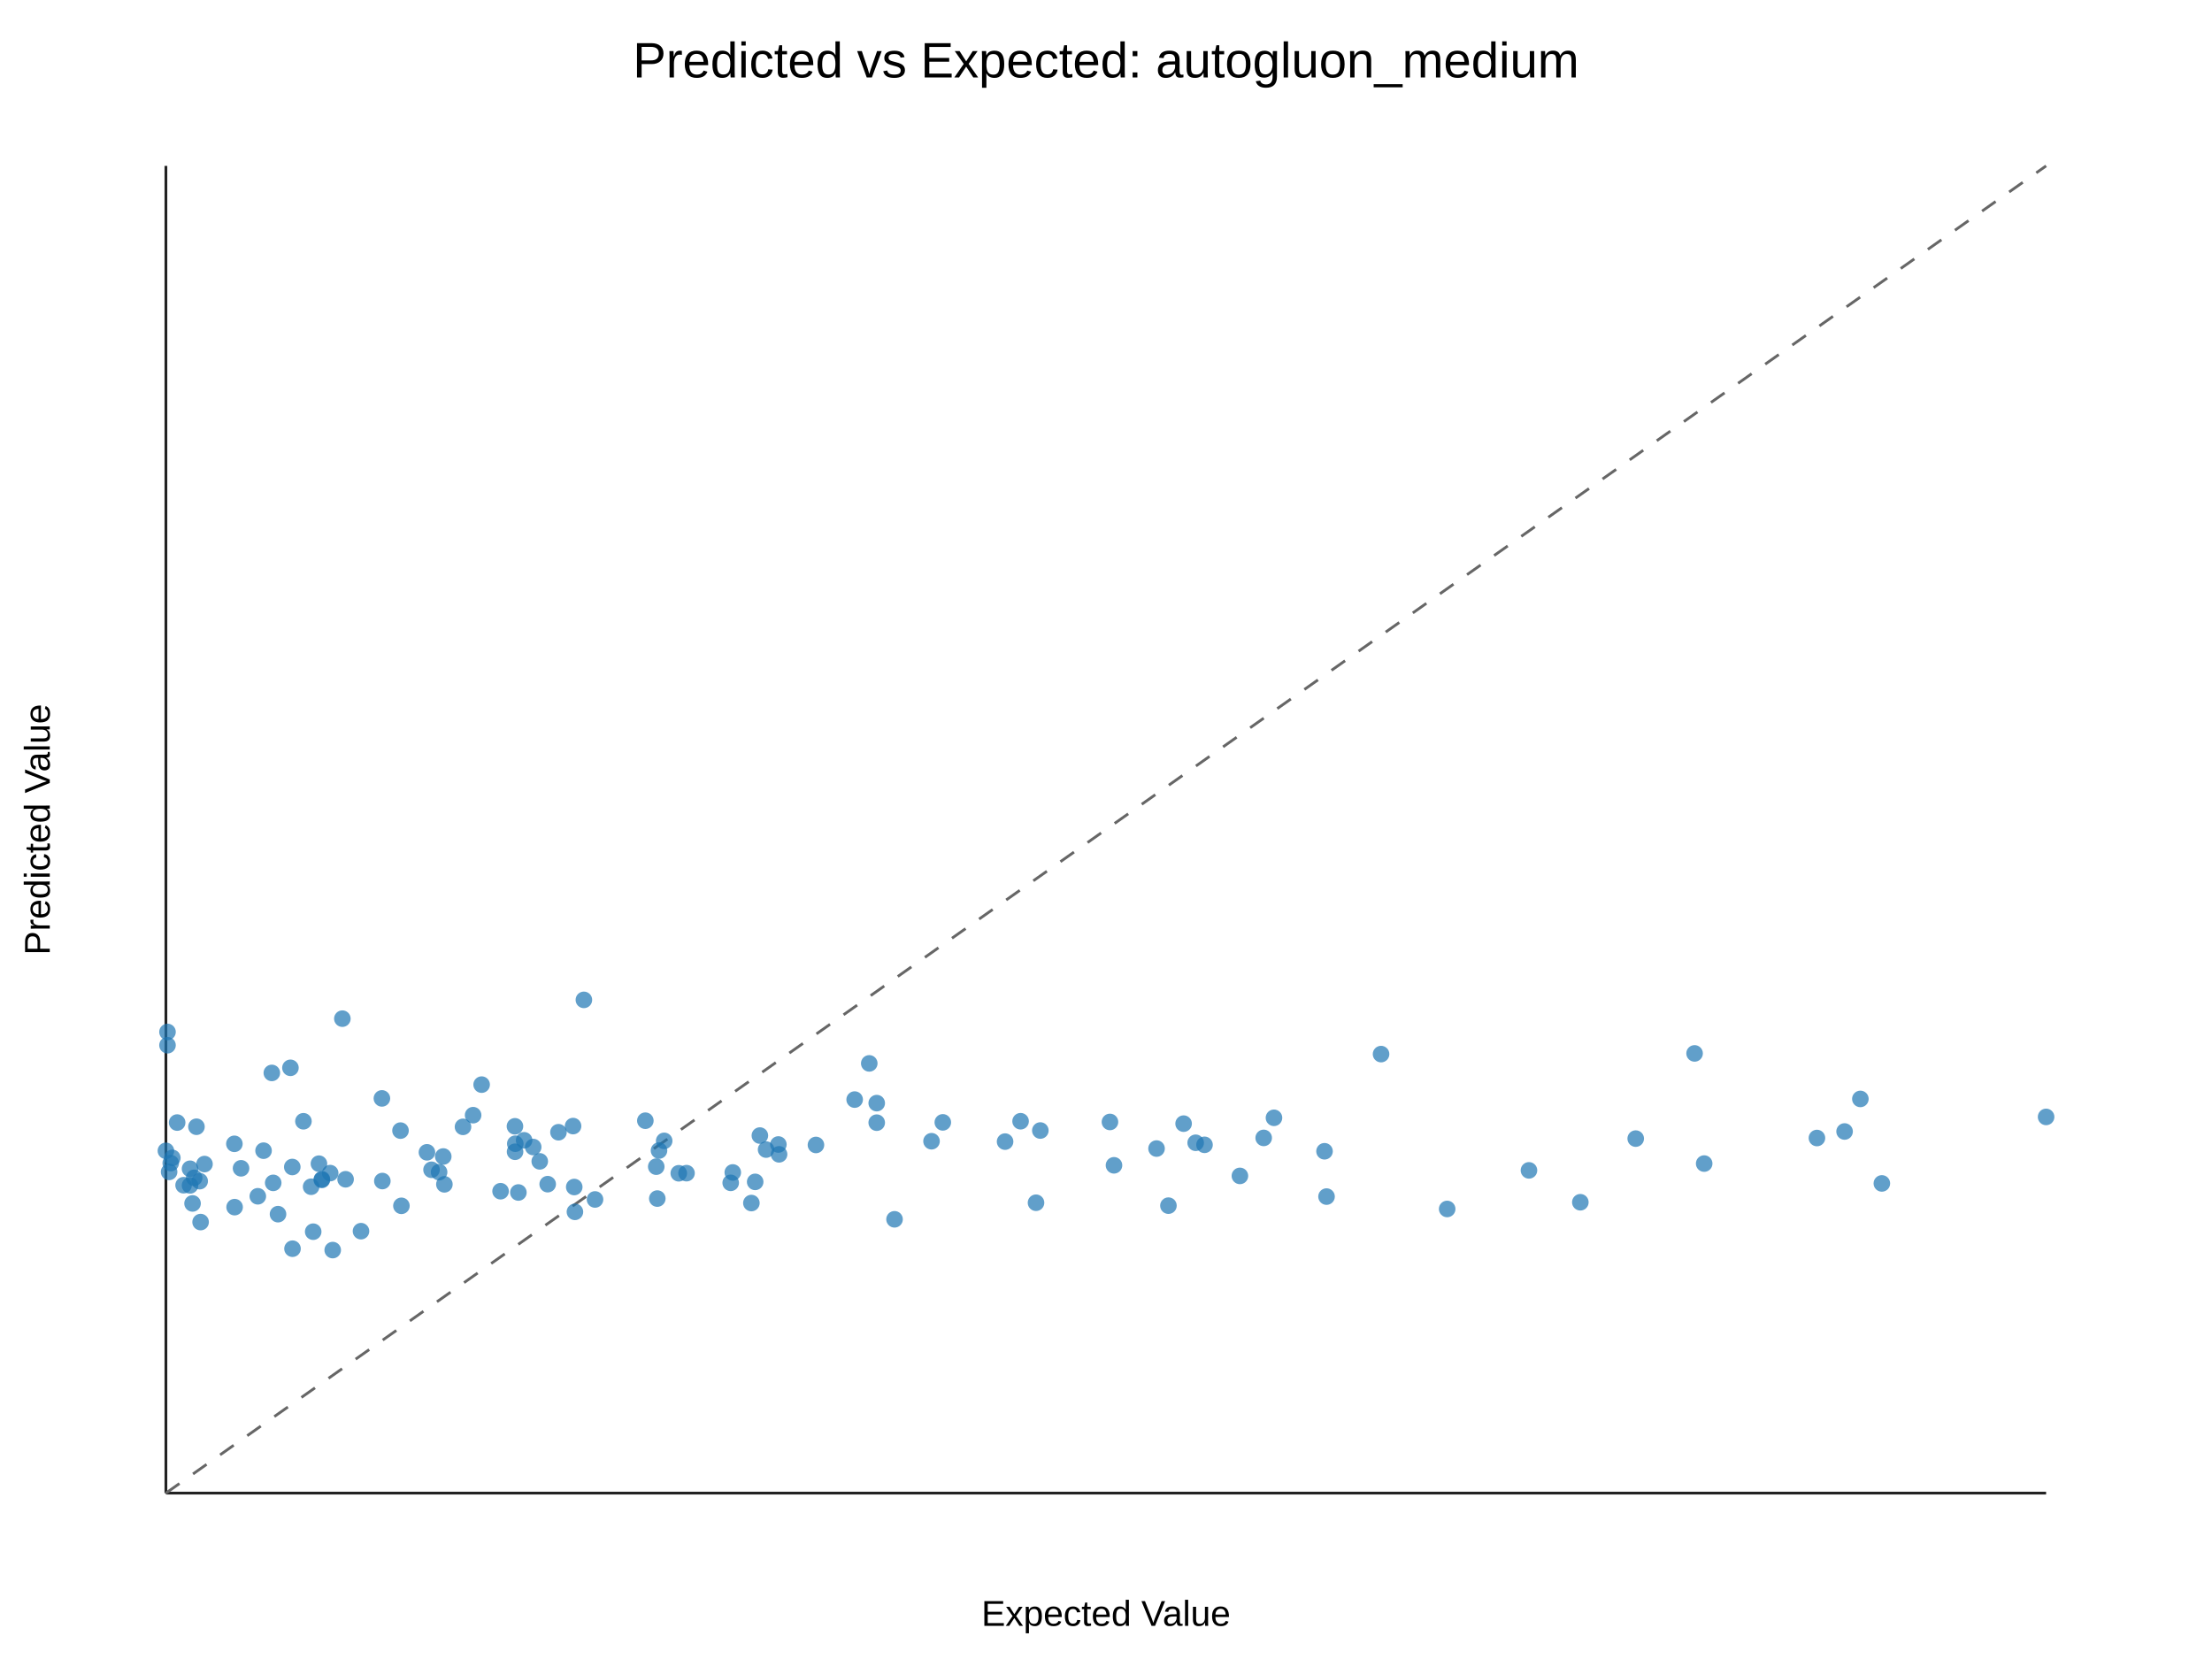
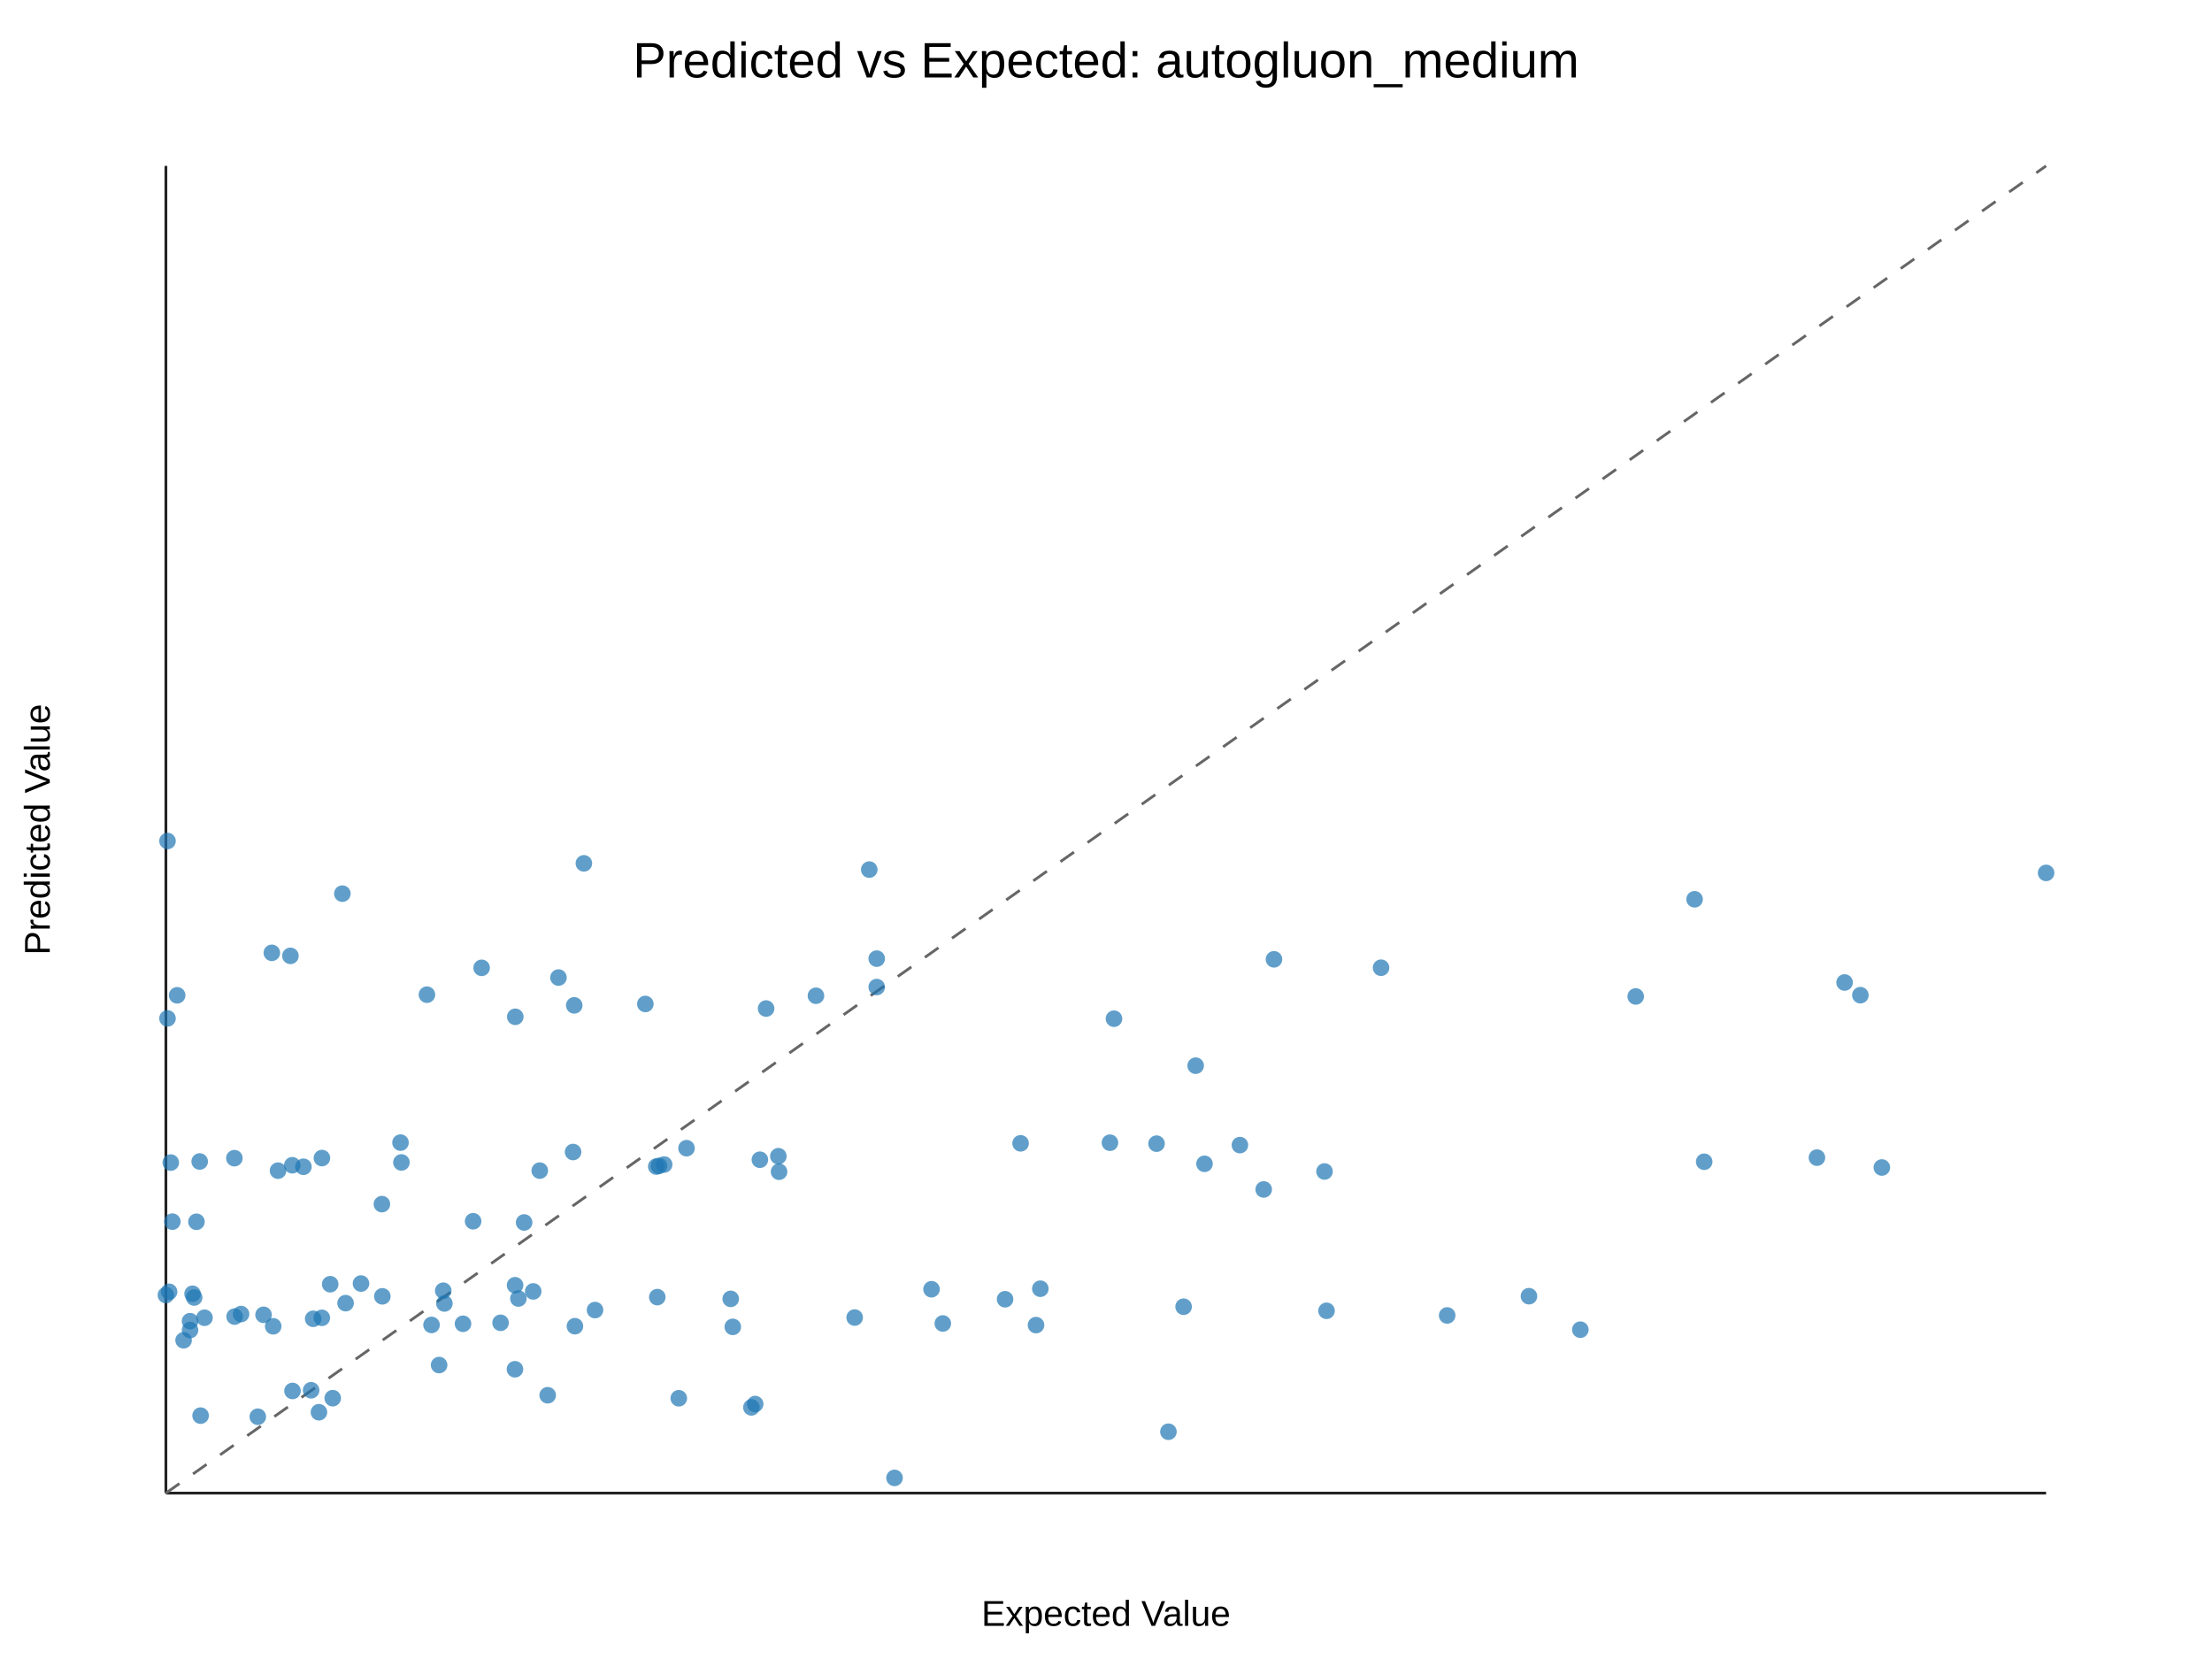
<svg xmlns="http://www.w3.org/2000/svg" width="800" height="600">
  <rect width="100%" height="100%" fill="white" />
  <text x="400.0" y="28" text-anchor="middle" font-size="18" font-family="Arial">Predicted vs Expected: autogluon_medium</text>
  <line x1="60" y1="540" x2="740" y2="540" stroke="#222" />
  <line x1="60" y1="60" x2="60" y2="540" stroke="#222" />
  <line x1="60.00" y1="540.00" x2="740.00" y2="60.00" stroke="#666" stroke-dasharray="6,6" />
-   <circle cx="448.43" cy="425.28" r="3" fill="#1f77b4" fill-opacity="0.7" />
-   <circle cx="70.22" cy="425.98" r="3" fill="#1f77b4" fill-opacity="0.7" />
-   <circle cx="248.29" cy="424.29" r="3" fill="#1f77b4" fill-opacity="0.7" />
-   <circle cx="98.81" cy="427.80" r="3" fill="#1f77b4" fill-opacity="0.7" />
-   <circle cx="237.72" cy="433.48" r="3" fill="#1f77b4" fill-opacity="0.7" />
-   <circle cx="238.34" cy="416.11" r="3" fill="#1f77b4" fill-opacity="0.7" />
-   <circle cx="66.40" cy="428.65" r="3" fill="#1f77b4" fill-opacity="0.7" />
-   <circle cx="73.96" cy="421.00" r="3" fill="#1f77b4" fill-opacity="0.7" />
-   <circle cx="273.12" cy="427.44" r="3" fill="#1f77b4" fill-opacity="0.7" />
-   <circle cx="523.39" cy="437.24" r="3" fill="#1f77b4" fill-opacity="0.7" />
-   <circle cx="274.82" cy="410.69" r="3" fill="#1f77b4" fill-opacity="0.7" />
-   <circle cx="181.04" cy="430.82" r="3" fill="#1f77b4" fill-opacity="0.7" />
-   <circle cx="401.43" cy="405.77" r="3" fill="#1f77b4" fill-opacity="0.7" />
-   <circle cx="667.12" cy="409.22" r="3" fill="#1f77b4" fill-opacity="0.7" />
-   <circle cx="571.55" cy="434.81" r="3" fill="#1f77b4" fill-opacity="0.7" />
-   <circle cx="479.76" cy="432.76" r="3" fill="#1f77b4" fill-opacity="0.7" />
-   <circle cx="245.49" cy="424.33" r="3" fill="#1f77b4" fill-opacity="0.7" />
-   <circle cx="187.48" cy="431.28" r="3" fill="#1f77b4" fill-opacity="0.7" />
-   <circle cx="116.43" cy="426.49" r="3" fill="#1f77b4" fill-opacity="0.7" />
-   <circle cx="740.00" cy="403.95" r="3" fill="#1f77b4" fill-opacity="0.7" />
-   <circle cx="616.34" cy="420.82" r="3" fill="#1f77b4" fill-opacity="0.7" />
-   <circle cx="195.21" cy="420.02" r="3" fill="#1f77b4" fill-opacity="0.7" />
-   <circle cx="435.63" cy="414.04" r="3" fill="#1f77b4" fill-opacity="0.7" />
-   <circle cx="189.56" cy="412.41" r="3" fill="#1f77b4" fill-opacity="0.7" />
-   <circle cx="160.72" cy="428.33" r="3" fill="#1f77b4" fill-opacity="0.7" />
-   <circle cx="657.12" cy="411.58" r="3" fill="#1f77b4" fill-opacity="0.7" />
-   <circle cx="201.98" cy="409.49" r="3" fill="#1f77b4" fill-opacity="0.7" />
-   <circle cx="105.71" cy="422.06" r="3" fill="#1f77b4" fill-opacity="0.7" />
-   <circle cx="479.03" cy="416.37" r="3" fill="#1f77b4" fill-opacity="0.7" />
-   <circle cx="72.22" cy="427.18" r="3" fill="#1f77b4" fill-opacity="0.7" />
-   <circle cx="680.60" cy="428.00" r="3" fill="#1f77b4" fill-opacity="0.7" />
-   <circle cx="340.98" cy="405.92" r="3" fill="#1f77b4" fill-opacity="0.7" />
-   <circle cx="138.28" cy="427.14" r="3" fill="#1f77b4" fill-opacity="0.7" />
-   <circle cx="317.08" cy="406.03" r="3" fill="#1f77b4" fill-opacity="0.7" />
-   <circle cx="61.75" cy="420.65" r="3" fill="#1f77b4" fill-opacity="0.7" />
-   <circle cx="186.36" cy="413.64" r="3" fill="#1f77b4" fill-opacity="0.7" />
-   <circle cx="119.42" cy="424.27" r="3" fill="#1f77b4" fill-opacity="0.7" />
-   <circle cx="418.28" cy="415.39" r="3" fill="#1f77b4" fill-opacity="0.7" />
-   <circle cx="207.93" cy="438.28" r="3" fill="#1f77b4" fill-opacity="0.7" />
-   <circle cx="281.76" cy="417.48" r="3" fill="#1f77b4" fill-opacity="0.7" />
-   <circle cx="124.99" cy="426.50" r="3" fill="#1f77b4" fill-opacity="0.7" />
-   <circle cx="60.58" cy="373.22" r="3" fill="#1f77b4" fill-opacity="0.7" />
-   <circle cx="186.24" cy="407.34" r="3" fill="#1f77b4" fill-opacity="0.7" />
-   <circle cx="198.08" cy="428.27" r="3" fill="#1f77b4" fill-opacity="0.7" />
-   <circle cx="295.10" cy="414.09" r="3" fill="#1f77b4" fill-opacity="0.7" />
-   <circle cx="61.16" cy="423.83" r="3" fill="#1f77b4" fill-opacity="0.7" />
-   <circle cx="167.45" cy="407.54" r="3" fill="#1f77b4" fill-opacity="0.7" />
-   <circle cx="672.83" cy="397.44" r="3" fill="#1f77b4" fill-opacity="0.7" />
-   <circle cx="499.48" cy="381.23" r="3" fill="#1f77b4" fill-opacity="0.7" />
-   <circle cx="138.12" cy="397.25" r="3" fill="#1f77b4" fill-opacity="0.7" />
-   <circle cx="265.02" cy="424.03" r="3" fill="#1f77b4" fill-opacity="0.7" />
-   <circle cx="68.73" cy="422.70" r="3" fill="#1f77b4" fill-opacity="0.7" />
-   <circle cx="145.18" cy="436.10" r="3" fill="#1f77b4" fill-opacity="0.7" />
-   <circle cx="369.11" cy="405.51" r="3" fill="#1f77b4" fill-opacity="0.7" />
-   <circle cx="457.03" cy="411.54" r="3" fill="#1f77b4" fill-opacity="0.7" />
-   <circle cx="123.82" cy="368.41" r="3" fill="#1f77b4" fill-opacity="0.7" />
-   <circle cx="591.58" cy="411.79" r="3" fill="#1f77b4" fill-opacity="0.7" />
-   <circle cx="402.89" cy="421.45" r="3" fill="#1f77b4" fill-opacity="0.7" />
-   <circle cx="72.55" cy="441.98" r="3" fill="#1f77b4" fill-opacity="0.7" />
-   <circle cx="552.97" cy="423.28" r="3" fill="#1f77b4" fill-opacity="0.7" />
-   <circle cx="144.85" cy="408.90" r="3" fill="#1f77b4" fill-opacity="0.7" />
-   <circle cx="233.40" cy="405.32" r="3" fill="#1f77b4" fill-opacity="0.7" />
-   <circle cx="160.31" cy="418.26" r="3" fill="#1f77b4" fill-opacity="0.7" />
-   <circle cx="64.07" cy="405.99" r="3" fill="#1f77b4" fill-opacity="0.7" />
-   <circle cx="174.19" cy="392.27" r="3" fill="#1f77b4" fill-opacity="0.7" />
-   <circle cx="460.75" cy="404.27" r="3" fill="#1f77b4" fill-opacity="0.7" />
-   <circle cx="207.26" cy="407.26" r="3" fill="#1f77b4" fill-opacity="0.7" />
-   <circle cx="211.17" cy="361.62" r="3" fill="#1f77b4" fill-opacity="0.7" />
-   <circle cx="87.18" cy="422.53" r="3" fill="#1f77b4" fill-opacity="0.7" />
-   <circle cx="422.58" cy="436.04" r="3" fill="#1f77b4" fill-opacity="0.7" />
-   <circle cx="281.51" cy="413.92" r="3" fill="#1f77b4" fill-opacity="0.7" />
-   <circle cx="192.84" cy="414.84" r="3" fill="#1f77b4" fill-opacity="0.7" />
-   <circle cx="113.27" cy="445.46" r="3" fill="#1f77b4" fill-opacity="0.7" />
-   <circle cx="62.33" cy="418.76" r="3" fill="#1f77b4" fill-opacity="0.7" />
-   <circle cx="115.35" cy="420.86" r="3" fill="#1f77b4" fill-opacity="0.7" />
-   <circle cx="93.24" cy="432.65" r="3" fill="#1f77b4" fill-opacity="0.7" />
-   <circle cx="105.04" cy="386.19" r="3" fill="#1f77b4" fill-opacity="0.7" />
-   <circle cx="158.81" cy="423.92" r="3" fill="#1f77b4" fill-opacity="0.7" />
-   <circle cx="317.08" cy="398.96" r="3" fill="#1f77b4" fill-opacity="0.7" />
-   <circle cx="71.05" cy="407.50" r="3" fill="#1f77b4" fill-opacity="0.7" />
-   <circle cx="109.74" cy="405.52" r="3" fill="#1f77b4" fill-opacity="0.7" />
-   <circle cx="336.90" cy="412.74" r="3" fill="#1f77b4" fill-opacity="0.7" />
-   <circle cx="376.25" cy="408.87" r="3" fill="#1f77b4" fill-opacity="0.7" />
-   <circle cx="374.69" cy="434.99" r="3" fill="#1f77b4" fill-opacity="0.7" />
-   <circle cx="215.20" cy="433.80" r="3" fill="#1f77b4" fill-opacity="0.7" />
-   <circle cx="84.77" cy="413.68" r="3" fill="#1f77b4" fill-opacity="0.7" />
-   <circle cx="314.38" cy="384.59" r="3" fill="#1f77b4" fill-opacity="0.7" />
-   <circle cx="432.43" cy="413.30" r="3" fill="#1f77b4" fill-opacity="0.7" />
-   <circle cx="309.10" cy="397.68" r="3" fill="#1f77b4" fill-opacity="0.7" />
-   <circle cx="116.39" cy="426.74" r="3" fill="#1f77b4" fill-opacity="0.7" />
-   <circle cx="612.87" cy="380.98" r="3" fill="#1f77b4" fill-opacity="0.7" />
-   <circle cx="171.11" cy="403.32" r="3" fill="#1f77b4" fill-opacity="0.7" />
-   <circle cx="277.07" cy="415.76" r="3" fill="#1f77b4" fill-opacity="0.7" />
-   <circle cx="323.52" cy="440.98" r="3" fill="#1f77b4" fill-opacity="0.7" />
-   <circle cx="428.07" cy="406.38" r="3" fill="#1f77b4" fill-opacity="0.7" />
-   <circle cx="95.32" cy="416.16" r="3" fill="#1f77b4" fill-opacity="0.7" />
-   <circle cx="240.21" cy="412.61" r="3" fill="#1f77b4" fill-opacity="0.7" />
-   <circle cx="186.28" cy="416.55" r="3" fill="#1f77b4" fill-opacity="0.7" />
-   <circle cx="271.75" cy="435.10" r="3" fill="#1f77b4" fill-opacity="0.7" />
-   <circle cx="156.07" cy="423.07" r="3" fill="#1f77b4" fill-opacity="0.7" />
-   <circle cx="68.73" cy="428.72" r="3" fill="#1f77b4" fill-opacity="0.7" />
-   <circle cx="60.00" cy="416.21" r="3" fill="#1f77b4" fill-opacity="0.7" />
-   <circle cx="60.58" cy="378.02" r="3" fill="#1f77b4" fill-opacity="0.7" />
-   <circle cx="264.27" cy="427.79" r="3" fill="#1f77b4" fill-opacity="0.7" />
-   <circle cx="120.33" cy="452.11" r="3" fill="#1f77b4" fill-opacity="0.7" />
-   <circle cx="363.50" cy="412.88" r="3" fill="#1f77b4" fill-opacity="0.7" />
-   <circle cx="112.52" cy="429.20" r="3" fill="#1f77b4" fill-opacity="0.7" />
-   <circle cx="84.85" cy="436.58" r="3" fill="#1f77b4" fill-opacity="0.7" />
-   <circle cx="69.64" cy="435.24" r="3" fill="#1f77b4" fill-opacity="0.7" />
-   <circle cx="105.79" cy="451.61" r="3" fill="#1f77b4" fill-opacity="0.7" />
-   <circle cx="237.34" cy="421.94" r="3" fill="#1f77b4" fill-opacity="0.7" />
-   <circle cx="100.55" cy="439.12" r="3" fill="#1f77b4" fill-opacity="0.7" />
-   <circle cx="98.31" cy="388.04" r="3" fill="#1f77b4" fill-opacity="0.7" />
-   <circle cx="154.41" cy="416.75" r="3" fill="#1f77b4" fill-opacity="0.7" />
-   <circle cx="207.68" cy="429.30" r="3" fill="#1f77b4" fill-opacity="0.7" />
-   <circle cx="130.56" cy="445.27" r="3" fill="#1f77b4" fill-opacity="0.7" />
+   <circle cx="448.43" cy="414.14" r="3" fill="#1f77b4" fill-opacity="0.7" />
+   <circle cx="70.22" cy="469.26" r="3" fill="#1f77b4" fill-opacity="0.7" />
+   <circle cx="248.29" cy="415.26" r="3" fill="#1f77b4" fill-opacity="0.7" />
+   <circle cx="98.81" cy="479.67" r="3" fill="#1f77b4" fill-opacity="0.7" />
+   <circle cx="237.72" cy="469.12" r="3" fill="#1f77b4" fill-opacity="0.7" />
+   <circle cx="238.34" cy="421.66" r="3" fill="#1f77b4" fill-opacity="0.7" />
+   <circle cx="66.40" cy="484.73" r="3" fill="#1f77b4" fill-opacity="0.7" />
+   <circle cx="73.96" cy="476.58" r="3" fill="#1f77b4" fill-opacity="0.7" />
+   <circle cx="273.12" cy="507.79" r="3" fill="#1f77b4" fill-opacity="0.7" />
+   <circle cx="523.39" cy="475.75" r="3" fill="#1f77b4" fill-opacity="0.7" />
+   <circle cx="274.82" cy="419.43" r="3" fill="#1f77b4" fill-opacity="0.7" />
+   <circle cx="181.04" cy="478.41" r="3" fill="#1f77b4" fill-opacity="0.7" />
+   <circle cx="401.43" cy="413.28" r="3" fill="#1f77b4" fill-opacity="0.7" />
+   <circle cx="667.12" cy="355.33" r="3" fill="#1f77b4" fill-opacity="0.7" />
+   <circle cx="571.55" cy="480.90" r="3" fill="#1f77b4" fill-opacity="0.7" />
+   <circle cx="479.76" cy="474.07" r="3" fill="#1f77b4" fill-opacity="0.7" />
+   <circle cx="245.49" cy="505.70" r="3" fill="#1f77b4" fill-opacity="0.7" />
+   <circle cx="187.48" cy="469.62" r="3" fill="#1f77b4" fill-opacity="0.7" />
+   <circle cx="116.43" cy="418.83" r="3" fill="#1f77b4" fill-opacity="0.7" />
+   <circle cx="740.00" cy="315.70" r="3" fill="#1f77b4" fill-opacity="0.7" />
+   <circle cx="616.34" cy="420.16" r="3" fill="#1f77b4" fill-opacity="0.7" />
+   <circle cx="195.21" cy="423.37" r="3" fill="#1f77b4" fill-opacity="0.7" />
+   <circle cx="435.63" cy="420.91" r="3" fill="#1f77b4" fill-opacity="0.7" />
+   <circle cx="189.56" cy="442.12" r="3" fill="#1f77b4" fill-opacity="0.7" />
+   <circle cx="160.72" cy="471.42" r="3" fill="#1f77b4" fill-opacity="0.7" />
+   <circle cx="657.12" cy="418.67" r="3" fill="#1f77b4" fill-opacity="0.7" />
+   <circle cx="201.98" cy="353.55" r="3" fill="#1f77b4" fill-opacity="0.7" />
+   <circle cx="105.71" cy="421.43" r="3" fill="#1f77b4" fill-opacity="0.7" />
+   <circle cx="479.03" cy="423.68" r="3" fill="#1f77b4" fill-opacity="0.7" />
+   <circle cx="72.22" cy="420.07" r="3" fill="#1f77b4" fill-opacity="0.7" />
+   <circle cx="680.60" cy="422.24" r="3" fill="#1f77b4" fill-opacity="0.7" />
+   <circle cx="340.98" cy="478.66" r="3" fill="#1f77b4" fill-opacity="0.7" />
+   <circle cx="138.28" cy="468.84" r="3" fill="#1f77b4" fill-opacity="0.7" />
+   <circle cx="317.08" cy="356.98" r="3" fill="#1f77b4" fill-opacity="0.7" />
+   <circle cx="61.75" cy="420.46" r="3" fill="#1f77b4" fill-opacity="0.7" />
+   <circle cx="186.36" cy="367.74" r="3" fill="#1f77b4" fill-opacity="0.7" />
+   <circle cx="119.42" cy="464.45" r="3" fill="#1f77b4" fill-opacity="0.7" />
+   <circle cx="418.28" cy="413.62" r="3" fill="#1f77b4" fill-opacity="0.7" />
+   <circle cx="207.93" cy="479.64" r="3" fill="#1f77b4" fill-opacity="0.7" />
+   <circle cx="281.76" cy="423.77" r="3" fill="#1f77b4" fill-opacity="0.7" />
+   <circle cx="124.99" cy="471.30" r="3" fill="#1f77b4" fill-opacity="0.7" />
+   <circle cx="60.58" cy="304.15" r="3" fill="#1f77b4" fill-opacity="0.7" />
+   <circle cx="186.24" cy="495.21" r="3" fill="#1f77b4" fill-opacity="0.7" />
+   <circle cx="198.08" cy="504.61" r="3" fill="#1f77b4" fill-opacity="0.7" />
+   <circle cx="295.10" cy="360.13" r="3" fill="#1f77b4" fill-opacity="0.7" />
+   <circle cx="61.16" cy="467.19" r="3" fill="#1f77b4" fill-opacity="0.7" />
+   <circle cx="167.45" cy="478.76" r="3" fill="#1f77b4" fill-opacity="0.7" />
+   <circle cx="672.83" cy="359.92" r="3" fill="#1f77b4" fill-opacity="0.7" />
+   <circle cx="499.48" cy="349.99" r="3" fill="#1f77b4" fill-opacity="0.7" />
+   <circle cx="138.12" cy="435.49" r="3" fill="#1f77b4" fill-opacity="0.7" />
+   <circle cx="265.02" cy="479.88" r="3" fill="#1f77b4" fill-opacity="0.7" />
+   <circle cx="68.73" cy="481.03" r="3" fill="#1f77b4" fill-opacity="0.7" />
+   <circle cx="145.18" cy="420.42" r="3" fill="#1f77b4" fill-opacity="0.7" />
+   <circle cx="369.11" cy="413.50" r="3" fill="#1f77b4" fill-opacity="0.7" />
+   <circle cx="457.03" cy="430.18" r="3" fill="#1f77b4" fill-opacity="0.7" />
+   <circle cx="123.82" cy="323.20" r="3" fill="#1f77b4" fill-opacity="0.7" />
+   <circle cx="591.58" cy="360.38" r="3" fill="#1f77b4" fill-opacity="0.7" />
+   <circle cx="402.89" cy="368.43" r="3" fill="#1f77b4" fill-opacity="0.7" />
+   <circle cx="72.55" cy="511.98" r="3" fill="#1f77b4" fill-opacity="0.7" />
+   <circle cx="552.97" cy="468.79" r="3" fill="#1f77b4" fill-opacity="0.7" />
+   <circle cx="144.85" cy="413.24" r="3" fill="#1f77b4" fill-opacity="0.7" />
+   <circle cx="233.40" cy="363.10" r="3" fill="#1f77b4" fill-opacity="0.7" />
+   <circle cx="160.31" cy="466.81" r="3" fill="#1f77b4" fill-opacity="0.7" />
+   <circle cx="64.07" cy="359.97" r="3" fill="#1f77b4" fill-opacity="0.7" />
+   <circle cx="174.19" cy="350.03" r="3" fill="#1f77b4" fill-opacity="0.7" />
+   <circle cx="460.75" cy="346.95" r="3" fill="#1f77b4" fill-opacity="0.7" />
+   <circle cx="207.26" cy="416.64" r="3" fill="#1f77b4" fill-opacity="0.7" />
+   <circle cx="211.17" cy="312.24" r="3" fill="#1f77b4" fill-opacity="0.7" />
+   <circle cx="87.18" cy="475.25" r="3" fill="#1f77b4" fill-opacity="0.7" />
+   <circle cx="422.58" cy="517.81" r="3" fill="#1f77b4" fill-opacity="0.7" />
+   <circle cx="281.51" cy="418.16" r="3" fill="#1f77b4" fill-opacity="0.7" />
+   <circle cx="192.84" cy="467.06" r="3" fill="#1f77b4" fill-opacity="0.7" />
+   <circle cx="113.27" cy="476.96" r="3" fill="#1f77b4" fill-opacity="0.7" />
+   <circle cx="62.33" cy="441.83" r="3" fill="#1f77b4" fill-opacity="0.7" />
+   <circle cx="115.35" cy="510.75" r="3" fill="#1f77b4" fill-opacity="0.7" />
+   <circle cx="93.24" cy="512.38" r="3" fill="#1f77b4" fill-opacity="0.7" />
+   <circle cx="105.04" cy="345.70" r="3" fill="#1f77b4" fill-opacity="0.7" />
+   <circle cx="158.81" cy="493.69" r="3" fill="#1f77b4" fill-opacity="0.7" />
+   <circle cx="317.08" cy="346.70" r="3" fill="#1f77b4" fill-opacity="0.7" />
+   <circle cx="71.05" cy="441.87" r="3" fill="#1f77b4" fill-opacity="0.7" />
+   <circle cx="109.74" cy="421.97" r="3" fill="#1f77b4" fill-opacity="0.7" />
+   <circle cx="336.90" cy="466.27" r="3" fill="#1f77b4" fill-opacity="0.7" />
+   <circle cx="376.25" cy="466.08" r="3" fill="#1f77b4" fill-opacity="0.7" />
+   <circle cx="374.69" cy="479.24" r="3" fill="#1f77b4" fill-opacity="0.7" />
+   <circle cx="215.20" cy="473.80" r="3" fill="#1f77b4" fill-opacity="0.7" />
+   <circle cx="84.77" cy="418.87" r="3" fill="#1f77b4" fill-opacity="0.7" />
+   <circle cx="314.38" cy="314.50" r="3" fill="#1f77b4" fill-opacity="0.7" />
+   <circle cx="432.43" cy="385.42" r="3" fill="#1f77b4" fill-opacity="0.7" />
+   <circle cx="309.10" cy="476.51" r="3" fill="#1f77b4" fill-opacity="0.7" />
+   <circle cx="116.39" cy="476.61" r="3" fill="#1f77b4" fill-opacity="0.7" />
+   <circle cx="612.87" cy="325.24" r="3" fill="#1f77b4" fill-opacity="0.7" />
+   <circle cx="171.11" cy="441.68" r="3" fill="#1f77b4" fill-opacity="0.7" />
+   <circle cx="277.07" cy="364.75" r="3" fill="#1f77b4" fill-opacity="0.7" />
+   <circle cx="323.52" cy="534.50" r="3" fill="#1f77b4" fill-opacity="0.7" />
+   <circle cx="428.07" cy="472.59" r="3" fill="#1f77b4" fill-opacity="0.7" />
+   <circle cx="95.32" cy="475.52" r="3" fill="#1f77b4" fill-opacity="0.7" />
+   <circle cx="240.21" cy="421.17" r="3" fill="#1f77b4" fill-opacity="0.7" />
+   <circle cx="186.28" cy="464.82" r="3" fill="#1f77b4" fill-opacity="0.7" />
+   <circle cx="271.75" cy="509.00" r="3" fill="#1f77b4" fill-opacity="0.7" />
+   <circle cx="156.07" cy="479.18" r="3" fill="#1f77b4" fill-opacity="0.7" />
+   <circle cx="68.73" cy="477.82" r="3" fill="#1f77b4" fill-opacity="0.7" />
+   <circle cx="60.00" cy="468.39" r="3" fill="#1f77b4" fill-opacity="0.7" />
+   <circle cx="60.58" cy="368.32" r="3" fill="#1f77b4" fill-opacity="0.7" />
+   <circle cx="264.27" cy="469.75" r="3" fill="#1f77b4" fill-opacity="0.7" />
+   <circle cx="120.33" cy="505.67" r="3" fill="#1f77b4" fill-opacity="0.7" />
+   <circle cx="363.50" cy="469.89" r="3" fill="#1f77b4" fill-opacity="0.7" />
+   <circle cx="112.52" cy="502.81" r="3" fill="#1f77b4" fill-opacity="0.7" />
+   <circle cx="84.85" cy="476.16" r="3" fill="#1f77b4" fill-opacity="0.7" />
+   <circle cx="69.64" cy="467.91" r="3" fill="#1f77b4" fill-opacity="0.7" />
+   <circle cx="105.79" cy="503.06" r="3" fill="#1f77b4" fill-opacity="0.7" />
+   <circle cx="237.34" cy="421.90" r="3" fill="#1f77b4" fill-opacity="0.7" />
+   <circle cx="100.55" cy="423.39" r="3" fill="#1f77b4" fill-opacity="0.7" />
+   <circle cx="98.31" cy="344.61" r="3" fill="#1f77b4" fill-opacity="0.7" />
+   <circle cx="154.41" cy="359.74" r="3" fill="#1f77b4" fill-opacity="0.7" />
+   <circle cx="207.68" cy="363.60" r="3" fill="#1f77b4" fill-opacity="0.7" />
+   <circle cx="130.56" cy="464.21" r="3" fill="#1f77b4" fill-opacity="0.7" />
  <text x="400.0" y="588" text-anchor="middle" font-size="13" font-family="Arial">Expected Value</text>
  <text x="18" y="300.0" text-anchor="middle" font-size="13" font-family="Arial" transform="rotate(-90 18 300.0)">Predicted Value</text>
</svg>
